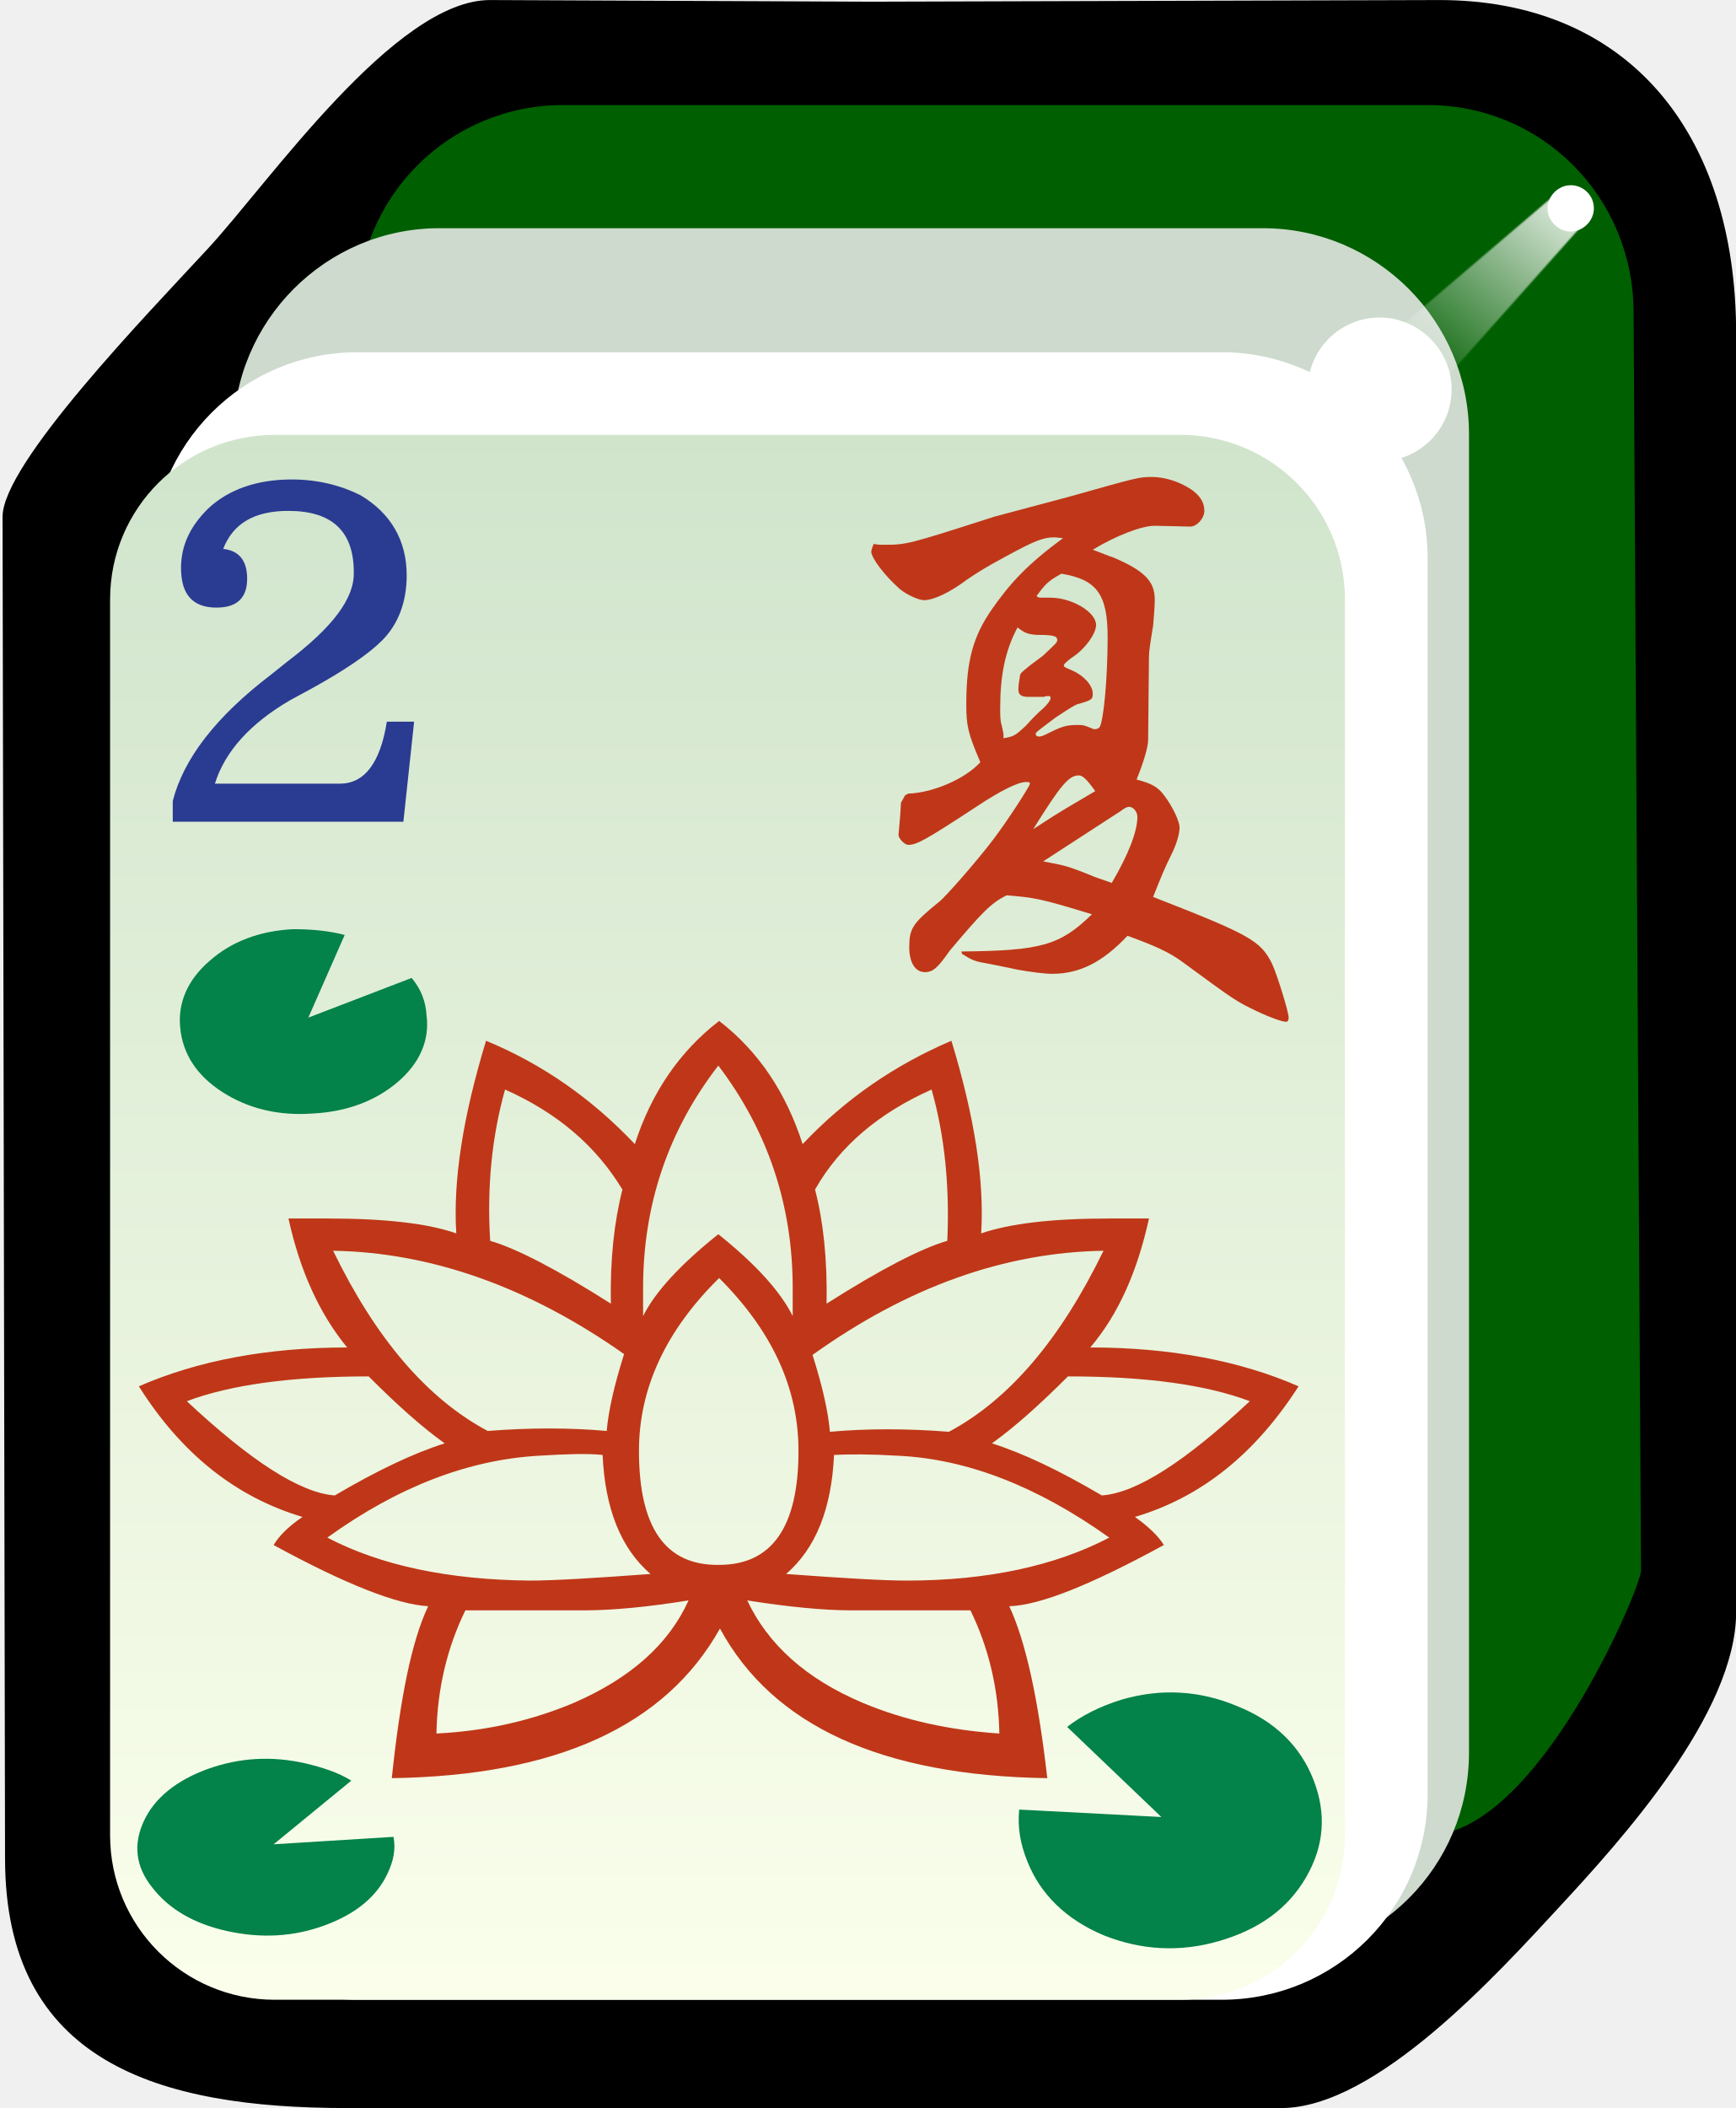
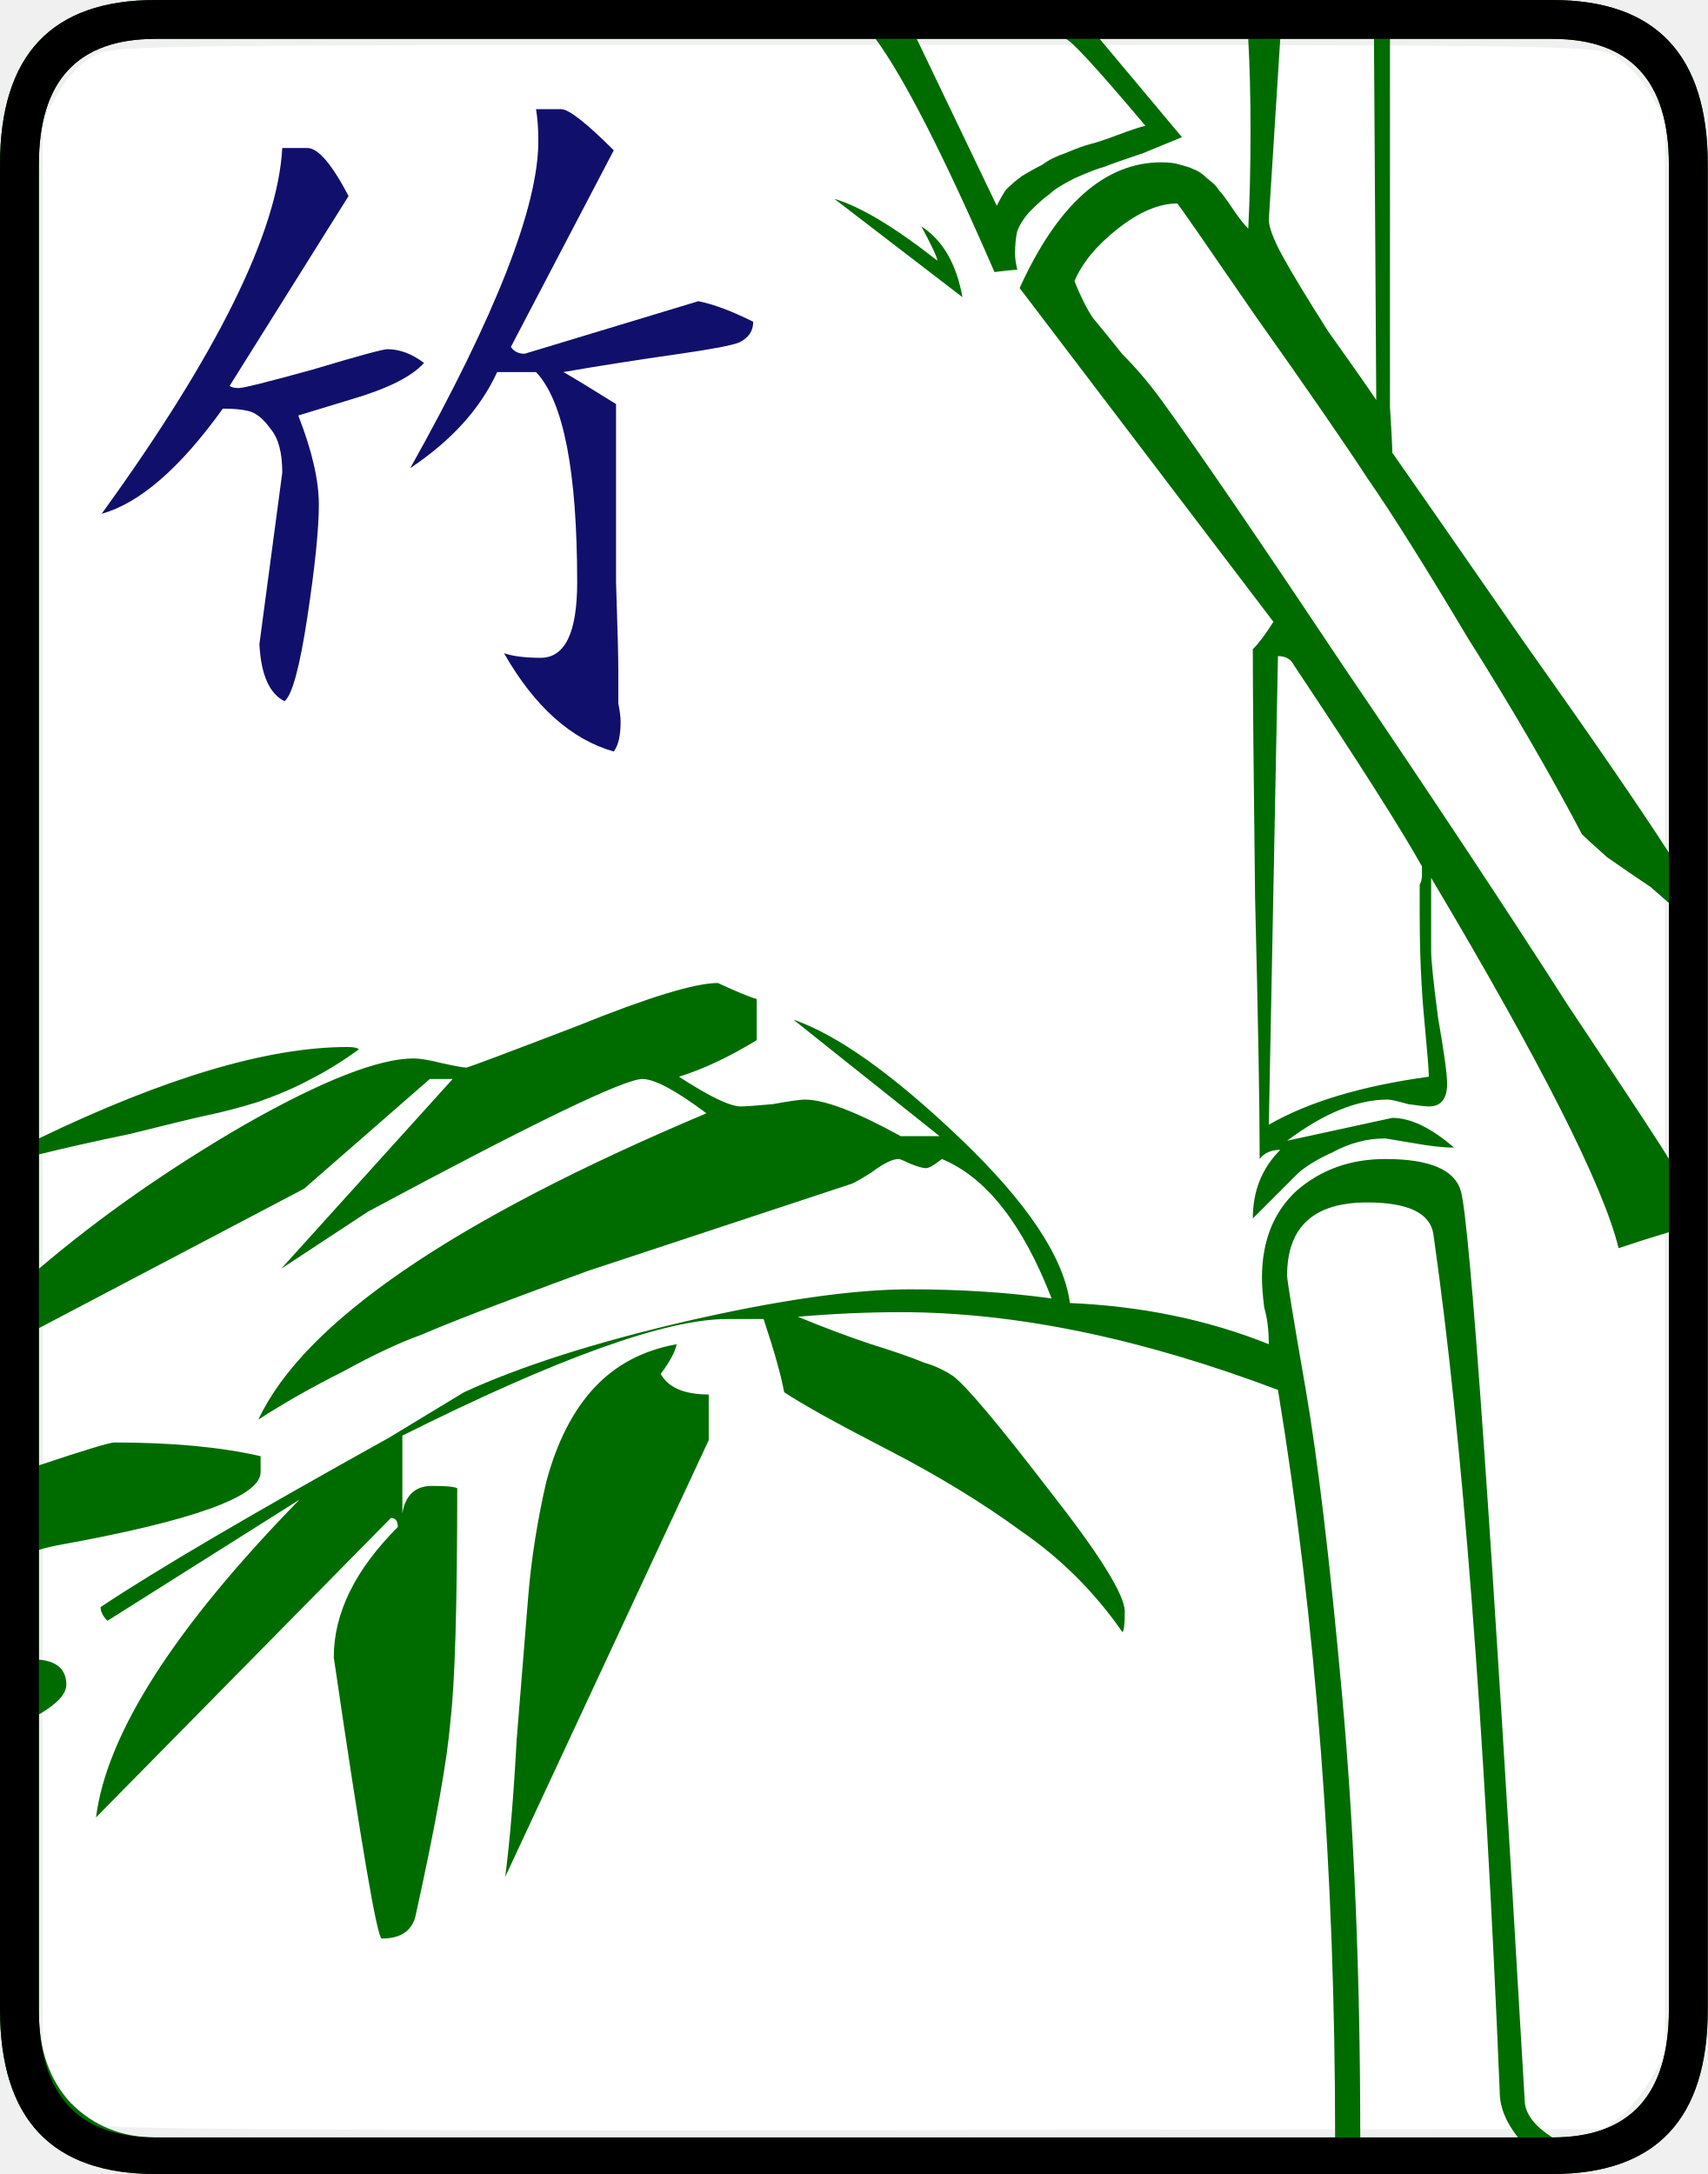
- <svg xmlns="http://www.w3.org/2000/svg" xml:space="preserve" id="svg2985" x="0" y="0" style="enable-background:new -192 293.9 210 255" version="1.1" viewBox="-192 293.9 210 255">
-   <style>.st3{fill:#fff}.st7{fill:#038249}.st8{fill:#bf3718}</style>
-   <switch>
-     <g>
-       <filter id="filter3970-5" width="1.217" height="1.215" x="-.109" y="-.108" color-interpolation-filters="sRGB">
-         <feGaussianBlur id="feGaussianBlur3972-8" stdDeviation=".128" />
-       </filter>
-       <g id="g4630" style="enable-background:new" transform="matrix(1.0006 0 0 1 -1.376 203.406)">
-         <g id="g3062">
-           <path id="rect4031" d="m-131.2 90.5 46.1.2 68.4-.2c22.9-.1 36.1 15.9 36.1 40.4v154.6c0 12.3-14 27.7-21.4 35.7s-22.1 24.3-33.6 24.3h-113c-22.9 0-41.3-5.6-41.3-30.2l-.3-162.3c0-6.4 17.3-24.3 24.8-32.4 7.4-8 22.7-30.2 34.2-30.1" />
-           <path id="rect3767" d="M-122.4 103.2h104.5c13.8 0 24.8 11.1 24.9 24.9l.9 152.4c0 2-12.6 32-25.8 32h-104.5c-13.8 0-24.9-11.1-24.9-24.9V128.1c0-13.8 11.1-24.9 24.9-24.9" style="fill:#005f00" />
-           <path id="rect3861" d="M-137.4 118.1h99.6c13.7 0 24.9 11.2 24.9 24.9v159.5c0 13.8-11.1 24.9-24.9 24.9h-99.6c-13.7 0-24.9-11.2-24.9-24.9V143.1c0-13.8 11.2-25 24.9-25" style="fill:#cddacd" />
-           <path id="rect3765" d="M-147.3 133.1h104.5c13.7 0 24.9 11.2 24.9 24.9v149.5c0 13.8-11.1 24.9-24.9 24.9h-104.5c-13.7 0-24.9-11.2-24.9-24.9V158c0-13.7 11.1-24.9 24.9-24.9" class="st3" />
-           <linearGradient id="rect3008_1_" x1="-324.883" x2="-324.883" y1="569.587" y2="531.068" gradientTransform="matrix(4.9807 0 0 -4.9841 1515.62 2981.96)" gradientUnits="userSpaceOnUse">
-             <stop offset="0" style="stop-color:#d0e4cc" />
-             <stop offset="1" style="stop-color:#fbffec" />
-           </linearGradient>
-           <path id="rect3008" d="M-157.3 143.1h109.5c11 0 19.9 8.9 19.9 19.9v149.5c0 11-8.9 19.9-19.9 19.9h-109.5c-11 0-19.9-8.9-19.9-19.9V163c0-11 8.9-19.9 19.9-19.9" style="fill:url(#rect3008_1_)" />
-           <path id="path3932" d="M2.2 115.7c0 1.5-1.3 2.8-2.8 2.8s-2.8-1.3-2.8-2.8 1.3-2.8 2.8-2.8 2.8 1.2 2.8 2.8" class="st3" />
-           <g id="path3936" style="filter:url(#filter3970-5)">
-             <linearGradient id="SVGID_1_" x1="-315.771" x2="-318.887" y1="590.47" y2="587.001" gradientTransform="matrix(7.1013 0 0 -6.6887 2243.616 4061.265)" gradientUnits="userSpaceOnUse">
-               <stop offset="0" style="stop-color:#fff" />
-               <stop offset="1" style="stop-color:#fff;stop-opacity:0" />
-             </linearGradient>
-             <path d="m-2.8 114.3-28.8 24.6 8.2 6 25.2-28.3z" style="fill:url(#SVGID_1_)" />
-           </g>
-           <path id="path3882" d="M-15 137.6c0 4.8-3.9 8.7-8.7 8.7-4.8 0-8.7-3.9-8.7-8.7 0-4.8 3.9-8.7 8.7-8.7 4.7 0 8.7 3.9 8.7 8.7" class="st3" />
-         </g>
-       </g>
-       <path d="M-42.3 500.3c-4.5-1.9-9.2-2.2-14-.8-2.6.8-4.8 1.9-6.6 3.3l11.4 10.9-17.2-.9c-.2 2.1.1 4.1 1 6.3 1.6 4 4.7 7 9.2 8.9 4.5 1.8 9.2 2.1 14 .7 4.8-1.4 8.3-3.9 10.5-7.7s2.5-7.7.9-11.8c-1.6-4.1-4.7-7.1-9.2-8.9" class="st7" />
-       <path d="M-69.9 488.2c3.7-.1 9.9-2.6 18.7-7.4-.6-1-1.8-2.2-3.5-3.4 8.1-2.4 14.6-7.7 19.8-15.8-7.1-3.1-15.5-4.7-25.2-4.7 3.4-4 5.7-9.2 7.1-15.6h-4.8c-6.9 0-12 .6-15.5 1.8.4-6.4-.8-14.1-3.6-23.3-6.8 2.9-12.8 7-18 12.5-2-6.2-5.3-11.2-10.1-14.9-4.8 3.7-8.2 8.7-10.2 14.9-5.2-5.5-11.2-9.7-18-12.5-2.8 9.2-4 16.9-3.6 23.3-3.4-1.2-8.6-1.8-15.5-1.8h-4.8c1.4 6.4 3.8 11.6 7.1 15.6-9.7 0-18.1 1.6-25.2 4.7 5.1 8.1 11.7 13.4 19.8 15.8-1.8 1.2-2.9 2.4-3.5 3.4 8.8 4.8 15 7.2 18.7 7.4-2 4.2-3.4 11.2-4.4 20.8 19.9-.3 33.1-6.3 39.7-18.1 6.4 11.8 19.6 17.8 39.6 18.1-1.1-9.6-2.6-16.5-4.6-20.8m29.1-24.8c-7.8 7.3-13.7 11.1-17.9 11.4-5.1-3-9.5-5.1-13.3-6.3 2.8-2 5.9-4.8 9.2-8.1 9.4 0 16.7 1 22 3m-38.5-37.7c1.6 5.6 2.2 11.8 1.9 18.3-3.1.9-8 3.4-14.6 7.6.1-5.3-.4-10-1.4-13.8 3-5.3 7.8-9.3 14.1-12.1m20.8 19.5c-5.2 10.7-11.4 18-18.7 21.9-5.1-.4-9.9-.4-14.4 0-.2-2.4-.9-5.5-2.1-9.3 11.6-8.3 23.3-12.4 35.2-12.6m-32.6 24.7c1.9-.1 4.5-.1 7.8.1 8.3.4 16.8 3.7 25.5 9.9-6.5 3.4-14.7 5.2-24.5 5.2-2.9 0-7.8-.3-14.6-.8 3.6-3.1 5.5-7.9 5.8-14.4m-23.1-20.2c0-10 3-19 9.1-26.9 6 7.9 9 16.9 9 26.9v3.4c-1.5-3-4.5-6.3-9-9.9-4.5 3.6-7.6 6.9-9.1 9.9zm-16.7-24c6.3 2.8 11 6.8 14.2 12.1-1 3.9-1.5 8.5-1.4 13.8-6.6-4.2-11.5-6.7-14.6-7.6-.4-6.5.2-12.6 1.8-18.3m-20.8 19.5c11.9.2 23.7 4.4 35.2 12.5-1.2 3.8-1.9 6.9-2.1 9.3-4.5-.4-9.3-.4-14.4 0-7.3-3.9-13.5-11.1-18.7-21.8m-17.7 18.2c5.3-2 12.7-3 22-3 3.4 3.4 6.4 6.1 9.2 8.1-3.8 1.2-8.2 3.3-13.3 6.3-4.2-.3-10.2-4.2-17.9-11.4m17 16.5c8.6-6.2 17.1-9.4 25.5-9.9 3.3-.2 5.9-.3 7.8-.1.3 6.5 2.2 11.3 5.8 14.4-6.8.5-11.7.8-14.6.8-9.8-.1-18-1.8-24.5-5.2m29.8 20c-5 2.1-10.5 3.4-16.6 3.7.1-5.4 1.3-10.4 3.5-14.9h14.4c3.4 0 7.6-.4 12.6-1.2-2.4 5.3-7 9.4-13.9 12.4m7.9-30.5c0-7.5 3.2-14.5 9.7-20.9 6.4 6.4 9.6 13.3 9.6 20.9 0 9.2-3.2 13.8-9.6 13.8-6.5.1-9.7-4.5-9.7-13.8m27.1 30.5c-6.9-2.9-11.5-7.1-14-12.4 5.1.8 9.3 1.2 12.6 1.2h14.4c2.2 4.5 3.4 9.5 3.5 14.9-6-.4-11.5-1.6-16.5-3.7" class="st8" />
-       <path d="M-165.1 426c3.1 2 6.8 2.9 10.9 2.6 4.1-.2 7.6-1.5 10.3-3.8 2.7-2.3 3.9-5.1 3.5-8.1-.1-1.7-.7-3.2-1.8-4.5l-12.5 4.8 4.4-10c-1.9-.5-4-.7-6.2-.7-4.1.2-7.5 1.5-10.1 3.8-2.7 2.3-3.9 5.1-3.6 8.1.3 3.2 2 5.8 5.1 7.8M-158.9 517l9.4-7.7c-1.6-1-3.5-1.6-5.6-2.1-4-.9-7.9-.7-11.8.7-3.8 1.4-6.4 3.5-7.7 6.3-1.3 2.8-1 5.5 1 8 2 2.6 5 4.4 9.1 5.3 4.1.9 8 .7 11.8-.7 3.8-1.4 6.3-3.5 7.6-6.3.7-1.5 1-2.9.7-4.4z" class="st7" />
-       <path d="M-86.3 359.7c.5.1.8.1 1.1.1 2.9 0 2.9 0 13.5-3.4l9-2.4c8.5-2.4 8.5-2.4 10.1-2.4 1.4 0 3.2.5 4.7 1.5 1 .7 1.6 1.5 1.6 2.6 0 .9-.9 1.9-1.7 1.9l-4.3-.1c-1.6 0-4.7 1.2-7.5 2.9 1.1.4 2 .8 2.4.9 3.8 1.6 5.1 2.9 5.1 5.1 0 .9-.1 2-.2 3.2-.3 1.8-.5 3.1-.5 3.7l-.1 10.1c0 .8-.5 2.6-1.4 4.8 1.9.5 2.6.9 3.4 2 .9 1.2 1.8 3 1.8 3.8 0 .7-.3 1.9-1 3.3-.8 1.6-1.2 2.6-2.2 5.1 11.8 4.6 13 5.3 14.4 8.1.6 1.3 2 5.8 2 6.5 0 .3-.1.5-.3.5-.5 0-1.9-.5-3.4-1.2-2.7-1.3-2.7-1.3-9.1-6-1.6-1.2-3.4-2-6.7-3.2-3 3.2-5.8 4.6-9.1 4.6-.9 0-2.5-.2-4.2-.5-1.3-.3-2.5-.5-3.4-.7-1.8-.3-2-.4-3.3-1.2l-.1-.3c9.6-.1 11.9-.7 15.8-4.5-6.5-2-7-2-10.3-2.3-1.9.9-3.1 2.2-6.9 6.7-1.4 2-2 2.6-3 2.6-1.2 0-1.9-1.2-1.9-3 0-2.3.4-2.9 3.6-5.5.8-.6 4.8-5.2 6.6-7.6 1.6-2.1 4.4-6.4 4.4-6.7 0-.2-.2-.2-.5-.2-.9 0-3 1-6 3-6.1 4-7.2 4.6-8.2 4.6-.5 0-1.2-.8-1.2-1.2l.2-2.3.1-1.6.5-.9.4-.2c3-.1 6.9-1.8 8.7-3.8-1.5-3.5-1.7-4.4-1.7-7 0-5.2.8-8.2 3.1-11.5 2.3-3.3 4.4-5.5 8.6-8.6l-1-.1c-1.4 0-2.4.4-5.9 2.3-2.6 1.4-3.5 2-4.7 2.8-2.1 1.6-4.1 2.5-5.2 2.5-.7 0-2.2-.7-3-1.4-1.8-1.6-3.4-3.7-3.4-4.5l.1-.4zm15.7 23.5c1.3-.2 1.5-.4 2.7-1.5.8-.9 1.5-1.6 2.2-2.2.5-.5.8-.9.8-1.2 0-.2-.2-.2-.3-.2-.2 0-.3 0-.5.1h-1.9c-.9 0-1.2-.3-1.2-.9 0-.5.1-1 .2-1.7.1-.3.1-.3 1.2-1.2l1.6-1.2c1.7-1.6 1.7-1.6 1.7-1.9 0-.5-.6-.6-2.5-.6-1.1-.1-1.4-.2-2.3-.9-1.5 2.8-2.1 5.8-2.1 9.8 0 .8 0 1.5.2 2.1.1.5.2.9.2 1v.5zm11.1 6.4c-1-1.4-1.5-1.9-2-1.9-1.2 0-2.2 1.2-5.5 6.5 3.8-2.5 4.5-2.8 7.5-4.6m0-7.5c.2 0 .4-.1.5-.2.5-.6 1-5.9 1-10.9 0-5.2-1.3-7-5.6-7.7-1.6.9-1.9 1.2-3 2.7.2.2.4.2.5.2h1.2c2.5 0 5.5 1.7 5.5 3.3 0 1.1-1.4 3-3 4-.5.4-.9.7-.9.9 0 .2.3.3 1 .6 1.4.6 2.5 1.8 2.5 2.8 0 .7-.1.8-1.9 1.3-.4.2-.5.2-2.6 1.6-2.4 1.8-2.4 1.8-2.4 2 0 .2.2.3.4.3s.5-.1.7-.2c2-1 2.5-1.2 3.9-1.2.8 0 .8 0 2 .5h.2zm-.5 17.7c.4.2 1.4.5 2.5.9 2-3.4 3.1-6.2 3.1-8 0-.6-.5-1.2-1-1.2-.3 0-.6.2-1 .5l-9.4 6.1c2.6.5 2.7.5 4.8 1.3z" class="st8" />
-       <path d="m-157.2 373.9-2 1.6c-6.7 5.1-10.6 10.2-11.9 15.3v2.5h27.9l1.3-12.1h-3.3c-.8 5-2.7 7.5-5.7 7.5H-166c1.2-3.9 4.3-7.3 9.1-10.1l2.4-1.3c4.2-2.3 7.1-4.3 8.7-5.9 2-2 3-4.7 3-7.9 0-4.2-1.9-7.5-5.6-9.7-2.4-1.2-5.2-1.9-8.3-1.9-4.2 0-7.7 1.2-10.2 3.6-2.1 2.1-3.2 4.4-3.2 7.1 0 3.2 1.4 4.8 4.3 4.8 2.5 0 3.7-1.2 3.7-3.5 0-2.2-1-3.4-2.9-3.6 1.2-3.1 3.8-4.6 7.9-4.6 5.3 0 7.9 2.5 7.9 7.4.1 3.2-2.6 6.7-8 10.8" style="fill:#2a3b92" />
+ <svg xmlns="http://www.w3.org/2000/svg" width="74.7" height="95.1" id="svg2" version="1.1">
+   <defs id="defs4" />
+   <g id="layer1" transform="translate(-391.8301,-475.8207)">
+     <path style="fill:#ffffff;fill-opacity:1;fill-rule:nonzero;stroke:none" d="m 396.357,568.8 c -0.894,-0.359 -1.495,-0.961 -2.116,-2.119 l -0.541,-1.01 0,-42.3 0,-42.3 0.631,-1.124 c 0.347,-0.618 1.029,-1.357 1.515,-1.641 0.879,-0.515 1.07,-0.518 33.335,-0.518 32.265,0 32.456,0.003 33.335,0.518 0.486,0.285 1.168,1.024 1.515,1.641 l 0.631,1.124 0,42.3 0,42.3 -0.631,1.114 c -0.347,0.613 -0.952,1.351 -1.344,1.641 l -0.713,0.527 -32.496,0.049 c -21.086,0.032 -32.716,-0.04 -33.122,-0.203 l 0,0 z" id="path3906" />
+     <path style="font-size:100px;font-style:normal;font-variant:normal;font-weight:normal;font-stretch:normal;fill:#10106c;fill-opacity:1;stroke:none;font-family:Droid Serif;-inkscape-font-specification:Droid Serif" d="m 424.777,489.896 c -3e-5,0.4 -0.2,0.7 -0.6,0.9 -0.333,0.133 -1.2,0.3 -2.6,0.5 -1.867,0.267 -3.567,0.533 -5.1,0.8 0.467,0.267 1.233,0.733 2.3,1.4 -3e-5,3.2 -3e-5,5.8 0,7.8 0.067,2 0.1,3.3 0.1,3.9 -3e-5,0.533 -3e-5,1 0,1.4 0.067,0.333 0.1,0.6 0.1,0.8 -3e-5,0.6 -0.1,1.033 -0.3,1.3 -1.867,-0.533 -3.467,-1.967 -4.8,-4.3 0.4,0.133 0.933,0.2 1.6,0.2 1.067,5e-5 1.6,-1.1 1.6,-3.3 -2e-5,-4.867 -0.6,-7.933 -1.8,-9.2 l -1.7,0 c -0.733,1.6 -2,3 -3.8,4.2 3.733,-6.667 5.6,-11.433 5.6,-14.3 -2e-5,-0.533 -0.033,-1 -0.1,-1.4 l 1.1,0 c 0.333,7e-5 1.1,0.6 2.3,1.8 l -4.5,8.6 c 0.133,0.2 0.333,0.3 0.6,0.3 l 7.6,-2.3 c 0.667,0.133 1.467,0.433 2.4,0.9 m -22.9,2.8 c 0.067,0.067 0.2,0.1 0.4,0.1 0.2,6e-5 1.267,-0.267 3.2,-0.8 2,-0.6 3.1,-0.9 3.3,-0.9 0.533,6e-5 1.067,0.2 1.6,0.6 -0.533,0.6 -1.6,1.133 -3.2,1.6 l -2.3,0.7 c 0.6,1.533 0.9,2.833 0.9,3.9 -1e-5,1.067 -0.167,2.7 -0.5,4.9 -0.333,2.2 -0.667,3.433 -1,3.7 -0.667,-0.333 -1.033,-1.167 -1.1,-2.5 l 1,-7.5 c -10e-6,-0.867 -0.167,-1.5 -0.5,-1.9 -0.333,-0.467 -0.667,-0.733 -1,-0.8 -0.267,-0.067 -0.633,-0.1 -1.1,-0.1 -1.867,2.6 -3.633,4.133 -5.3,4.6 5.067,-7 7.7,-12.333 7.9,-16 l 1.1,0 c 0.467,7e-5 1.067,0.7 1.8,2.1 l -5.2,8.3" id="path3998" />
+     <path d="m 466.53,563.721 c -8e-5,4.8 -2.267,7.2 -6.8,7.2 l -61.1,0 c -4.533,-10e-6 -6.8,-2.4 -6.8,-7.2 l 0,-80.7 c 0,-4.8 2.267,-7.2 6.8,-7.2 l 61.1,0 c 4.533,8e-5 6.8,2.4 6.8,7.2 l 0,80.7 m -14.5,-70.4 -0.1,-15.8 -4.1,0 -0.5,7.9 c -6e-5,0.333 0.2,0.867 0.6,1.6 0.4,0.733 1.067,1.833 2,3.3 1,1.4 1.7,2.4 2.1,3 m 12.8,19.8 0,-30.1 c -8e-5,-3.667 -1.7,-5.5 -5.1,-5.5 l -7.1,0 c -6e-5,4.267 -6e-5,7.767 0,10.5 -6e-5,2.667 -6e-5,4.533 0,5.6 0.067,1.067 0.1,1.733 0.1,2 0.933,1.333 2.833,4.067 5.7,8.2 2.933,4.133 5.067,7.233 6.4,9.3 m -22.9,-31.8 c -2.133,-2.533 -3.3,-3.8 -3.5,-3.8 l -6.5,0 3.5,7.3 c 0.133,-0.267 0.267,-0.5 0.4,-0.7 0.2,-0.2 0.433,-0.4 0.7,-0.6 0.333,-0.2 0.633,-0.367 0.9,-0.5 0.267,-0.2 0.6,-0.367 1,-0.5 0.467,-0.2 0.833,-0.333 1.1,-0.4 0.267,-0.067 0.667,-0.2 1.2,-0.4 0.533,-0.2 0.933,-0.333 1.2,-0.4 m 1.4,3.4 c -0.8,7e-5 -1.667,0.367 -2.6,1.1 -0.933,0.733 -1.567,1.5 -1.9,2.3 0.267,0.667 0.533,1.2 0.8,1.6 0.333,0.4 0.767,0.933 1.3,1.6 0.6,0.6 1.167,1.267 1.7,2 1.6,2.2 4.267,6.1 8,11.7 3.8,5.6 7.067,10.533 9.8,14.8 2.8,4.2 4.267,6.433 4.4,6.7 l 0,-11.2 -0.8,-0.7 c -0.6,-0.4 -1.233,-0.833 -1.9,-1.3 -0.6,-0.533 -0.967,-0.867 -1.1,-1 -1.4,-2.667 -3.067,-5.533 -5,-8.6 -1.867,-3.133 -3.333,-5.467 -4.4,-7 -1,-1.533 -2.633,-3.9 -4.9,-7.1 -2.2,-3.2 -3.333,-4.833 -3.4,-4.9 m 4,40.3 c 1.733,-1 4.067,-1.7 7,-2.1 -7e-5,-0.267 -0.067,-1.1 -0.2,-2.5 -0.133,-1.4 -0.2,-2.933 -0.2,-4.6 -6e-5,-0.267 -6e-5,-0.5 0,-0.7 -6e-5,-0.267 -6e-5,-0.467 0,-0.6 0.067,-0.133 0.1,-0.267 0.1,-0.4 -7e-5,-0.133 -7e-5,-0.233 0,-0.3 l 0,-0.1 c -0.933,-1.667 -2.8,-4.6 -5.6,-8.8 -0.133,-0.267 -0.367,-0.4 -0.7,-0.4 l -0.4,20.5 m -0.3,6.7 c -6e-5,-1.6 0.5,-2.867 1.5,-3.8 1.067,-0.933 2.367,-1.4 3.9,-1.4 1.933,3e-5 3.033,0.467 3.3,1.4 0.4,1.4 1.333,14.7 2.8,39.9 0.067,0.533 0.467,1.033 1.2,1.5 3.4,-2e-5 5.1,-1.867 5.1,-5.6 l 0,-34 c -0.667,0.2 -1.4,0.433 -2.2,0.7 -0.667,-2.733 -3.4,-8.133 -8.2,-16.2 l 0,3.2 c -7e-5,0.4 0.1,1.367 0.3,2.9 0.267,1.533 0.4,2.5 0.4,2.9 -7e-5,0.667 -0.267,1 -0.8,1 -0.133,2e-5 -0.433,-0.033 -0.9,-0.1 -0.467,-0.133 -0.767,-0.2 -0.9,-0.2 -1.333,3e-5 -2.8,0.6 -4.4,1.8 l 4.6,-1 c 0.8,2e-5 1.7,0.433 2.7,1.3 -0.467,3e-5 -1.067,-0.067 -1.8,-0.2 l -1.2,-0.2 c -0.8,3e-5 -1.567,0.2 -2.3,0.6 -0.733,0.333 -1.267,0.667 -1.6,1 -0.267,0.267 -0.9,0.9 -1.9,1.9 -6e-5,-1.2 0.4,-2.2 1.2,-3 -0.4,3e-5 -0.7,0.133 -0.9,0.4 -6e-5,-2.267 -0.067,-6.067 -0.2,-11.4 -0.067,-5.4 -0.1,-9.033 -0.1,-10.9 0.267,-0.267 0.567,-0.667 0.9,-1.2 l -11.1,-14.6 c 1.667,-3.667 3.733,-5.5 6.2,-5.5 0.333,7e-5 0.6,0.033 0.8,0.1 0.267,0.067 0.467,0.133 0.6,0.2 0.2,0.067 0.4,0.2 0.6,0.4 0.267,0.2 0.433,0.367 0.5,0.5 0.133,0.133 0.333,0.4 0.6,0.8 0.267,0.4 0.5,0.7 0.7,0.9 0.067,-1.267 0.1,-2.7 0.1,-4.3 -6e-5,-1.467 -0.033,-2.8 -0.1,-4 l -6.5,0 3.6,4.3 c -0.333,0.133 -0.9,0.367 -1.7,0.7 -0.8,0.267 -1.367,0.467 -1.7,0.6 -0.267,0.067 -0.7,0.233 -1.3,0.5 -0.533,0.267 -0.9,0.5 -1.1,0.7 -0.2,0.133 -0.467,0.367 -0.8,0.7 -0.267,0.267 -0.467,0.567 -0.6,0.9 -0.067,0.267 -0.1,0.6 -0.1,1 -5e-5,0.2 0.033,0.433 0.1,0.7 -0.133,7e-5 -0.467,0.033 -1,0.1 -2.2,-5.067 -3.933,-8.467 -5.2,-10.2 l -31.5,0 c -3.4,8e-5 -5.1,1.833 -5.1,5.5 l 0,42.6 c 5.533,-2.667 10.033,-4 13.5,-4 0.267,4e-5 0.433,0.033 0.5,0.1 -0.733,0.533 -1.433,0.967 -2.1,1.3 -0.6,0.333 -1.367,0.667 -2.3,1 -0.867,0.267 -1.633,0.467 -2.3,0.6 -0.6,0.133 -1.7,0.4 -3.3,0.8 -1.6,0.333 -2.933,0.633 -4,0.9 l 0,5 c 2.667,-2.267 5.667,-4.367 9,-6.3 3.4,-1.933 5.867,-2.9 7.4,-2.9 0.267,3e-5 0.667,0.067 1.2,0.2 0.6,0.133 0.967,0.2 1.1,0.2 0.067,3e-5 1.667,-0.6 4.8,-1.8 3.133,-1.267 5.2,-1.9 6.2,-1.9 0.867,0.4 1.433,0.633 1.7,0.7 l 0,1.8 c -1.2,0.733 -2.333,1.267 -3.4,1.6 1.333,0.867 2.233,1.3 2.7,1.3 0.2,2e-5 0.667,-0.033 1.4,-0.1 0.733,-0.133 1.2,-0.2 1.4,-0.2 0.867,3e-5 2.267,0.533 4.2,1.6 l 1.7,0 -6.4,-5.1 c 1.933,0.667 4.367,2.4 7.3,5.2 2.933,2.8 4.533,5.2 4.8,7.2 3.133,0.133 6.033,0.733 8.7,1.8 -6e-5,-0.6 -0.067,-1.133 -0.2,-1.6 -0.067,-0.533 -0.1,-0.967 -0.1,-1.3 m 11.2,37.6 c -0.533,-0.667 -0.8,-1.333 -0.8,-2 -0.667,-16.133 -1.633,-28.633 -2.9,-37.5 -0.133,-0.933 -1.1,-1.4 -2.9,-1.4 -2.333,3e-5 -3.5,1.067 -3.5,3.2 -6e-5,0.2 0.267,1.833 0.8,4.9 0.533,3.067 1.067,7.533 1.6,13.4 0.533,5.867 0.8,12.333 0.8,19.4 l 6.9,0 m -59.6,0 51.6,0 c -6e-5,-11.667 -0.833,-22.567 -2.5,-32.7 -6,-2.267 -11.5,-3.4 -16.5,-3.4 -1.467,10e-6 -2.967,0.067 -4.5,0.2 1.133,0.467 2.2,0.867 3.2,1.2 1.067,0.333 1.833,0.6 2.3,0.8 0.467,0.133 0.9,0.333 1.3,0.6 0.6,0.467 2,2.133 4.2,5 2.2,2.8 3.3,4.567 3.3,5.3 -5e-5,0.533 -0.033,0.833 -0.1,0.9 -1.2,-1.733 -2.667,-3.2 -4.4,-4.4 -1.733,-1.267 -3.7,-2.467 -5.9,-3.6 -2.2,-1.133 -3.7,-1.967 -4.5,-2.5 -0.133,-0.733 -0.433,-1.8 -0.9,-3.2 l -1.6,0 c -2.667,2e-5 -7.4,1.7 -14.2,5.1 l 0,3.4 c 0.133,-0.8 0.567,-1.2 1.3,-1.2 0.6,2e-5 0.967,0.033 1.1,0.1 -2e-5,5.133 -0.1,8.533 -0.3,10.2 -0.133,1.667 -0.633,4.467 -1.5,8.4 -0.133,0.733 -0.633,1.1 -1.5,1.1 -0.2,0 -0.9,-4.1 -2.1,-12.3 -2e-5,-1.933 0.933,-3.833 2.8,-5.7 -2e-5,-0.267 -0.1,-0.4 -0.3,-0.4 l -12.9,13.1 c 0.467,-3.667 3.433,-8.3 8.9,-13.9 l -8.4,5.3 c -0.2,-0.2 -0.3,-0.4 -0.3,-0.6 2.4,-1.6 6.6,-4.067 12.6,-7.4 l 3.3,-2 c 2.467,-1.133 5.7,-2.167 9.7,-3.1 4.067,-0.933 7.333,-1.4 9.8,-1.4 2.2,10e-6 4.267,0.133 6.2,0.4 -1.267,-3.267 -2.867,-5.3 -4.8,-6.1 -0.333,0.267 -0.567,0.4 -0.7,0.4 -0.133,3e-5 -0.367,-0.067 -0.7,-0.2 -0.267,-0.133 -0.433,-0.2 -0.5,-0.2 -0.267,3e-5 -0.667,0.2 -1.2,0.6 -0.533,0.333 -0.833,0.5 -0.9,0.5 l -11.5,3.8 c -0.733,0.267 -1.9,0.7 -3.5,1.3 -1.6,0.6 -2.867,1.1 -3.8,1.5 -0.933,0.333 -2.067,0.867 -3.4,1.6 -1.333,0.667 -2.567,1.367 -3.7,2.1 2,-4.267 8.533,-8.733 19.6,-13.4 -1.333,-1 -2.267,-1.5 -2.8,-1.5 -0.8,3e-5 -4.8,1.933 -12,5.8 l -3.8,2.5 7.5,-8.3 -1,0 -5.5,4.8 -11.6,6.1 0,6 c 2,-0.667 3.1,-1 3.3,-1 2.533,2e-5 4.667,0.2 6.4,0.6 l 0,0.7 c -10e-6,1.067 -2.967,2.133 -8.9,3.2 -0.333,0.067 -0.6,0.133 -0.8,0.2 l 0,4.8 c 0.8,0.067 1.2,0.433 1.2,1.1 -10e-6,0.4 -0.4,0.833 -1.2,1.3 l 0,13 c -10e-6,1.667 0.467,3 1.4,4 1,1 2.233,1.5 3.7,1.5 m 35.3,-80.5 -5.6,-4.3 c 1.133,0.333 2.633,1.233 4.5,2.7 -4e-5,-0.133 -0.233,-0.633 -0.7,-1.5 0.933,0.6 1.533,1.633 1.8,3.1 m -11.1,50 -8.9,19.1 c 0.2,-1.533 0.367,-3.533 0.5,-6 0.2,-2.467 0.367,-4.533 0.5,-6.2 0.133,-1.667 0.4,-3.367 0.8,-5.1 0.467,-1.733 1.167,-3.1 2.1,-4.1 0.933,-1 2.133,-1.633 3.6,-1.9 -0.067,0.333 -0.3,0.767 -0.7,1.3 0.333,0.6 1.033,0.9 2.1,0.9 l 0,2" id="path4005" style="font-size:100px;font-style:normal;font-variant:normal;font-weight:normal;font-stretch:normal;fill:#006c00;fill-opacity:1;stroke:none;font-family:Droid Serif;-inkscape-font-specification:Droid Serif" />
+     <g transform="translate(329.5786,488.7931)" style="font-size:100px;font-style:normal;font-variant:normal;font-weight:normal;font-stretch:normal;fill:#000000;fill-opacity:1;stroke:none;font-family:Droid Serif;-inkscape-font-specification:Droid Serif" id="text3689">
+       <path d="m 136.952,74.928 c -8e-5,4.8 -2.267,7.2 -6.8,7.2 l -61.1,0 c -4.533,-2e-5 -6.8,-2.4 -6.8,-7.2 l 0,-80.7 c -3e-6,-4.8 2.267,-7.2 6.8,-7.2 l 61.1,0 c 4.533,7.6e-5 6.8,2.4 6.8,7.2 l 0,80.7 m -1.7,0 0,-80.7 c -8e-5,-3.667 -1.7,-5.5 -5.1,-5.5 l -61.1,0 c -3.4,7.4e-5 -5.1,1.833 -5.1,5.5 l 0,80.7 c -4e-6,3.733 1.7,5.6 5.1,5.6 l 61.1,0 c 3.4,-1.8e-5 5.1,-1.867 5.1,-5.6" id="path3694" />
    </g>
-   </switch>
+   </g>
</svg>
